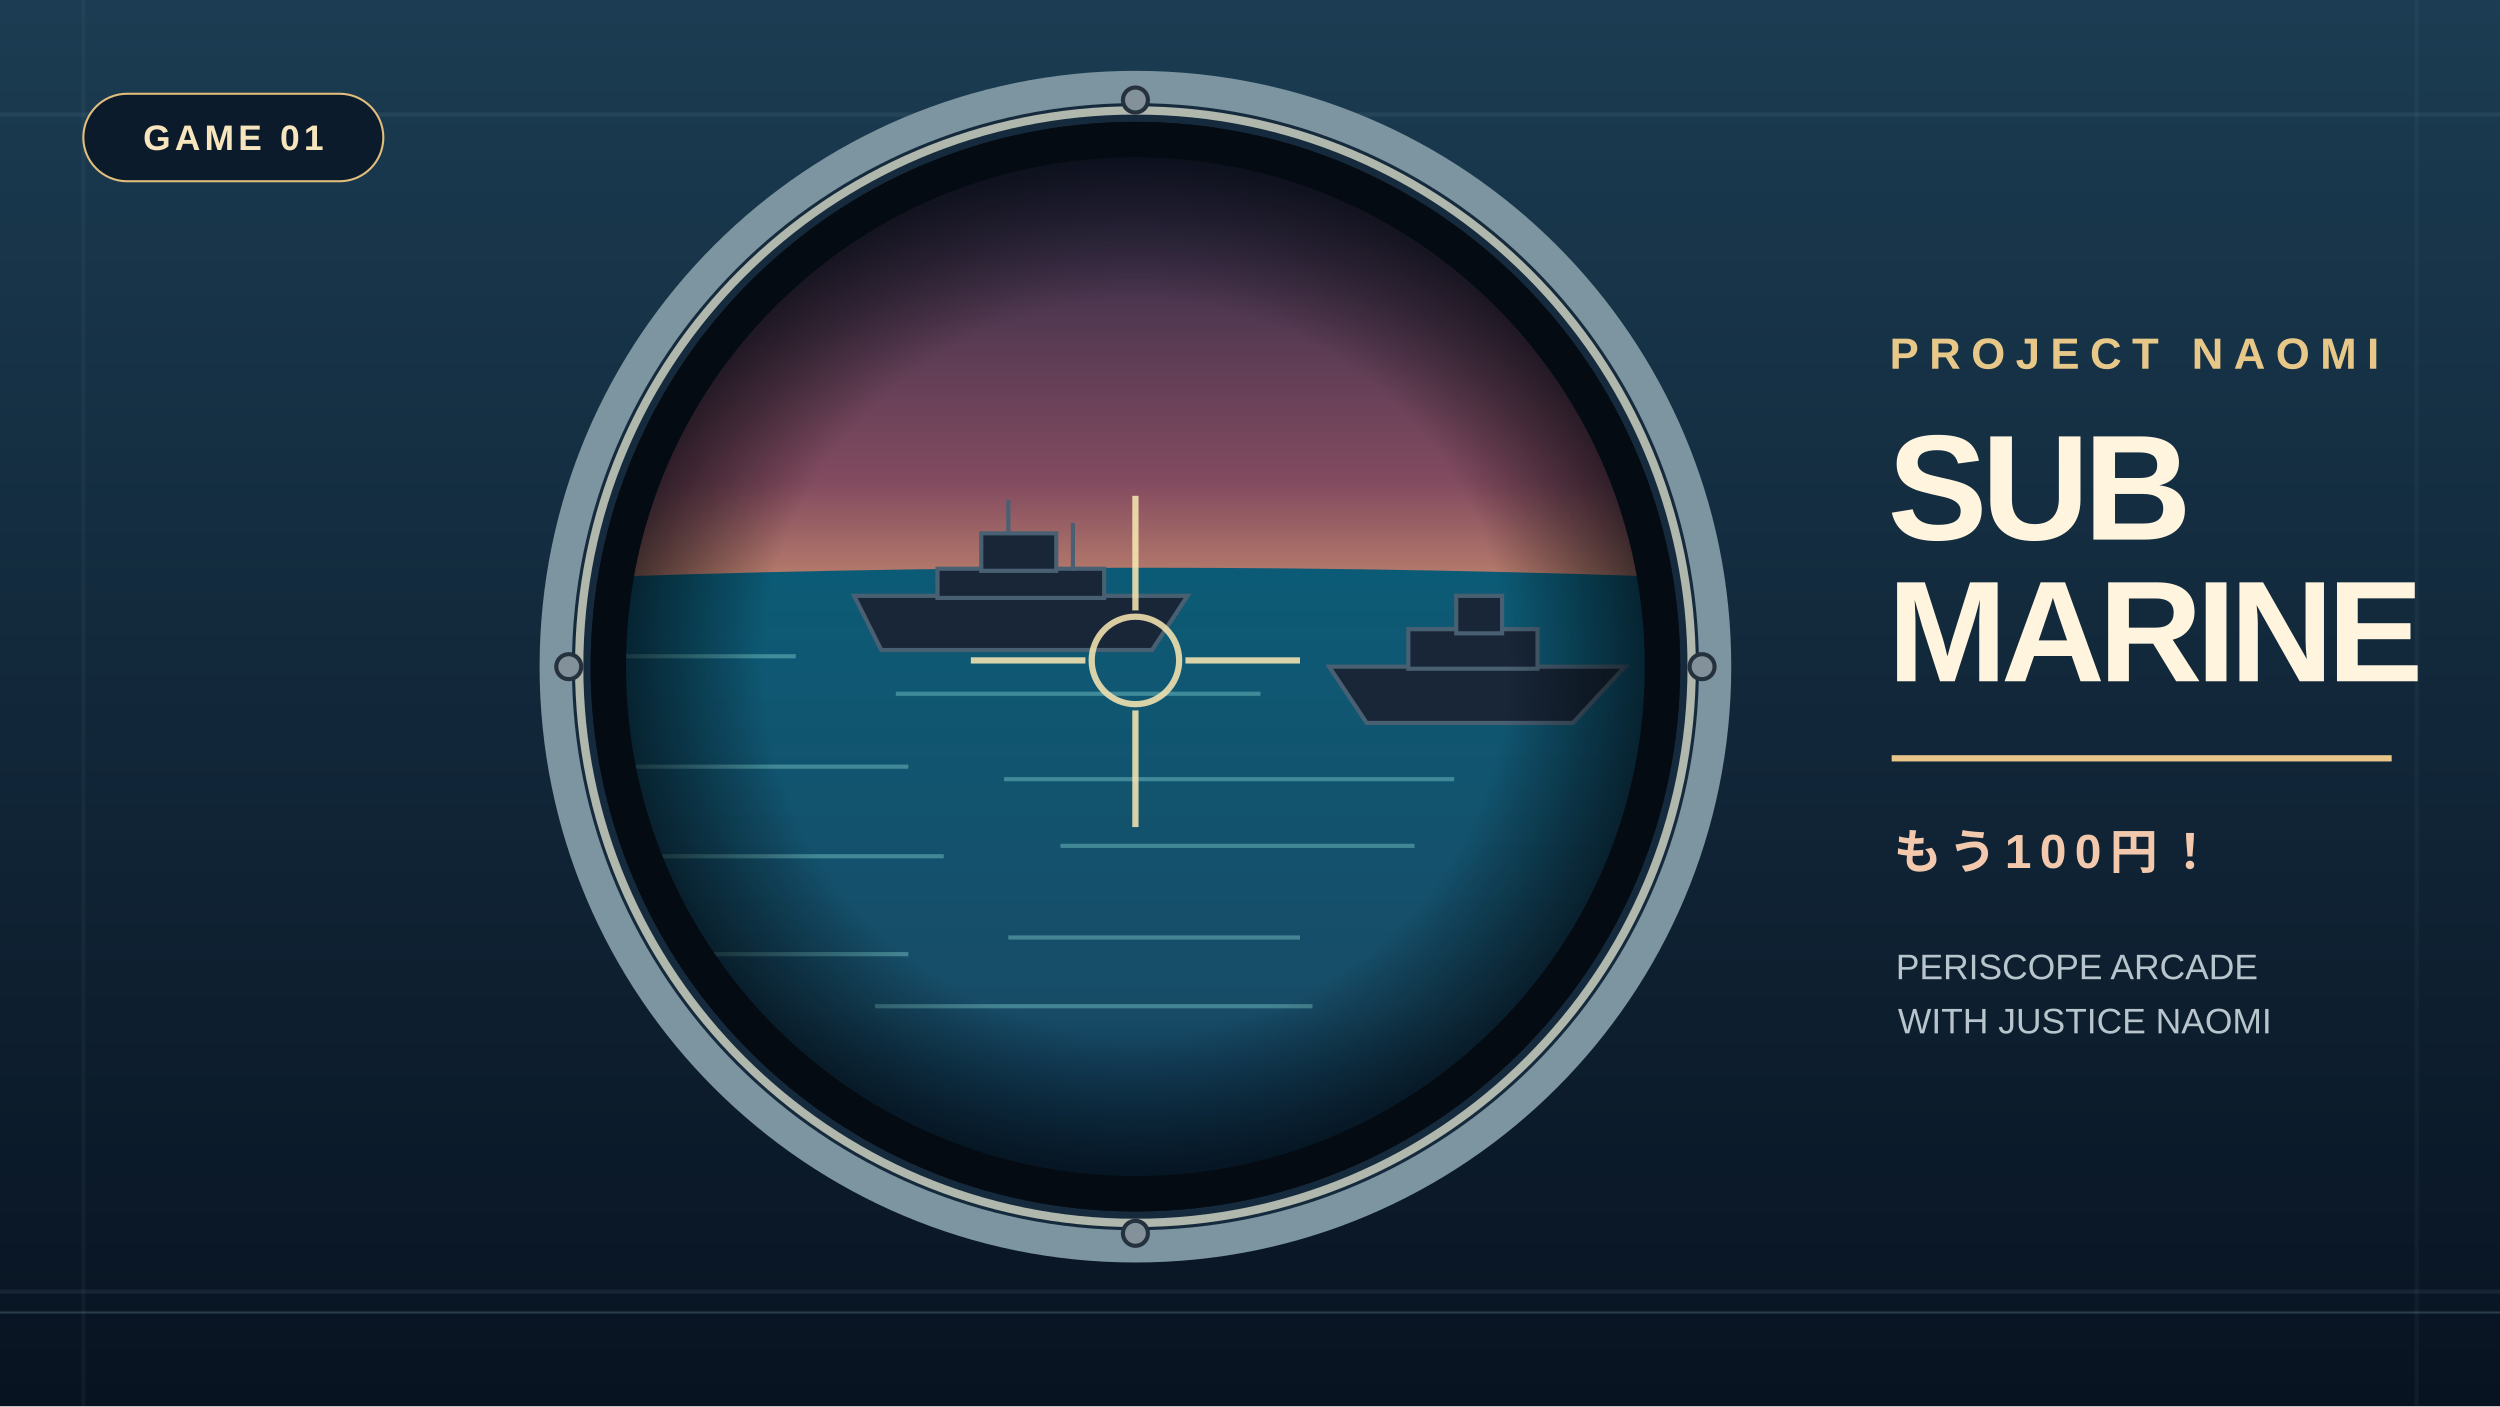
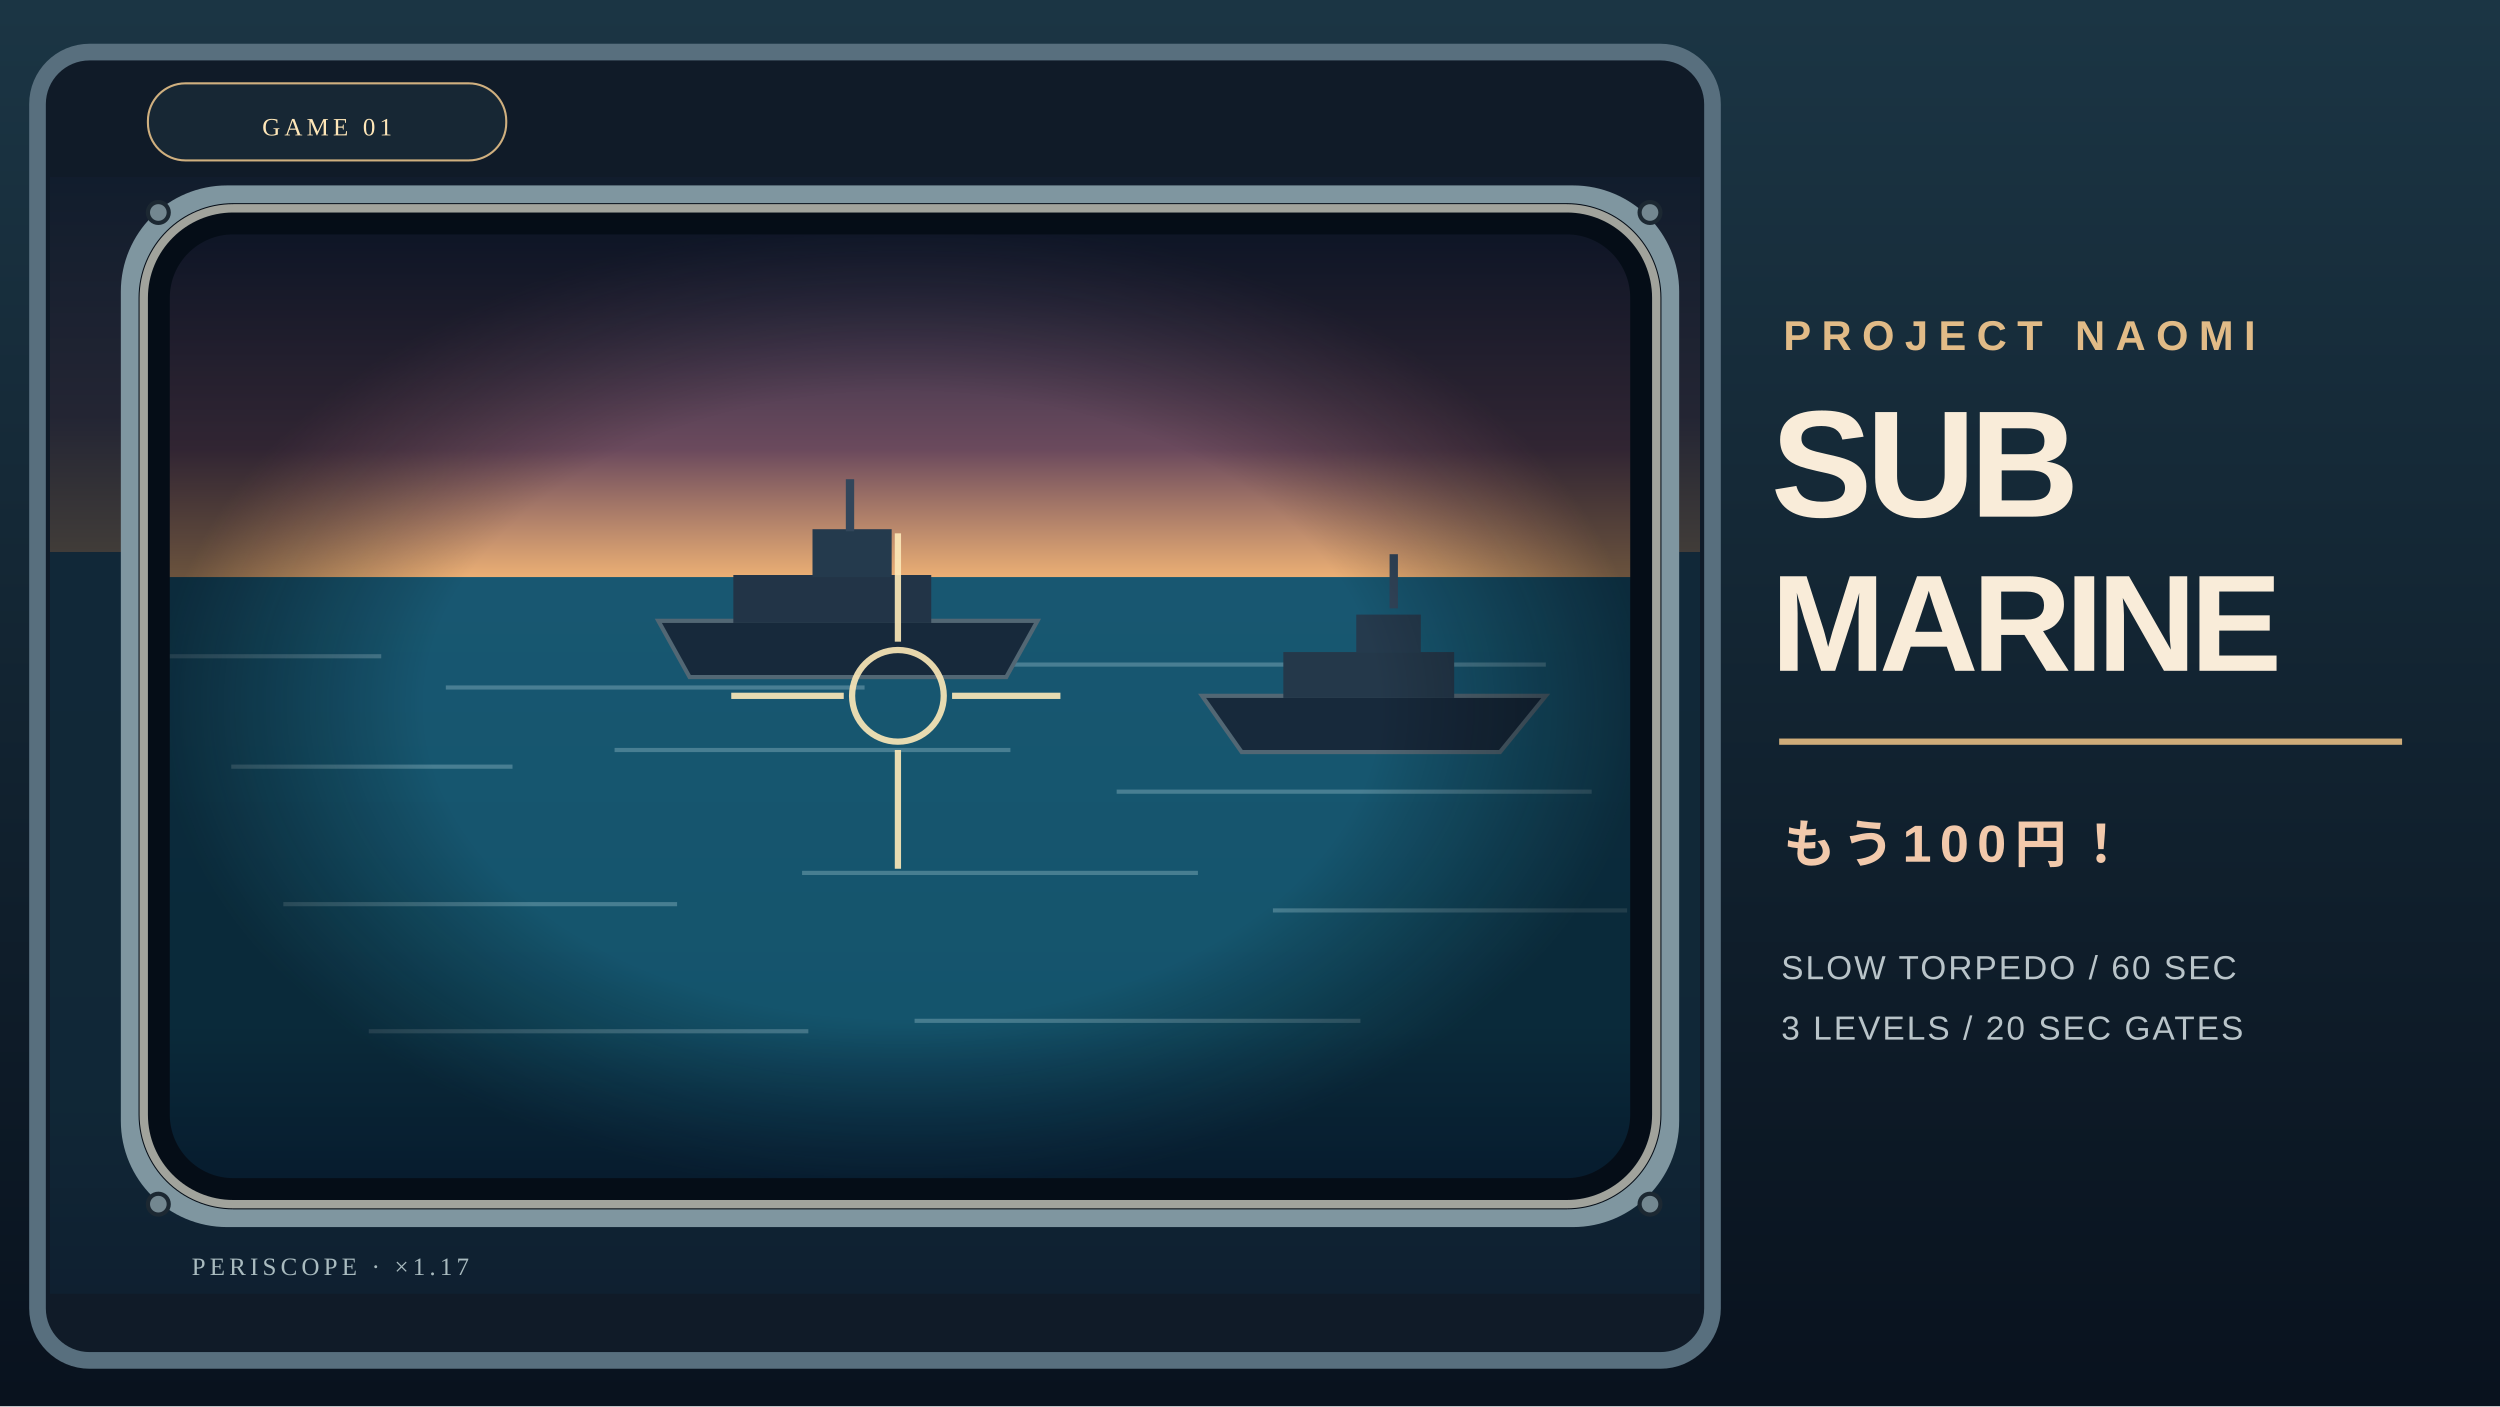
<svg xmlns="http://www.w3.org/2000/svg" viewBox="0 0 1200 675" role="img" aria-labelledby="title desc">
  <defs>
-     <linearGradient id="back" x2="0" y2="1">
-       <stop stop-color="#1b3c52" />
-       <stop offset="1" stop-color="#081321" />
+     <linearGradient id="outer" x1="0" x2="0" y1="0" y2="1">
+       <stop stop-color="#1b3544" />
+       <stop offset="1" stop-color="#09121e" />
    </linearGradient>
-     <linearGradient id="sky" x2="0" y2="1">
-       <stop stop-color="#192340" />
-       <stop offset=".63" stop-color="#834b60" />
-       <stop offset="1" stop-color="#f4b779" />
+     <linearGradient id="sky" x1="0" x2="0" y1="0" y2="1">
+       <stop stop-color="#17243e" />
+       <stop offset=".64" stop-color="#6b4a5d" />
+       <stop offset="1" stop-color="#efb275" />
    </linearGradient>
-     <linearGradient id="sea" x2="0" y2="1">
-       <stop stop-color="#0c5b76" />
-       <stop offset=".65" stop-color="#174c67" />
-       <stop offset="1" stop-color="#0b2b4b" />
+     <linearGradient id="sea" x1="0" x2="0" y1="0" y2="1">
+       <stop stop-color="#185771" />
+       <stop offset=".72" stop-color="#14546c" />
+       <stop offset="1" stop-color="#0c304e" />
    </linearGradient>
    <radialGradient id="glass">
-       <stop offset=".67" stop-color="#000" stop-opacity="0" />
-       <stop offset="1" stop-color="#02070e" stop-opacity=".84" />
+       <stop offset=".64" stop-color="#000" stop-opacity="0" />
+       <stop offset="1" stop-color="#020710" stop-opacity=".55" />
    </radialGradient>
-     <linearGradient id="fire" x2="0" y2="1">
-       <stop stop-color="#fffad1" />
-       <stop offset=".45" stop-color="#ffca76" />
-       <stop offset="1" stop-color="#ff7b46" stop-opacity="0" />
+     <linearGradient id="torp" x1="0" x2="0" y1="0" y2="1">
+       <stop stop-color="#ffffe3" />
+       <stop offset=".25" stop-color="#ffcf73" />
+       <stop offset="1" stop-color="#ff763b" stop-opacity="0" />
    </linearGradient>
-     <clipPath id="view">
-       <circle cx="545" cy="320" r="253" />
+     <clipPath id="scope">
+       <rect x="74" y="105" width="716" height="468" rx="38" />
    </clipPath>
    <filter id="glow">
-       <feGaussianBlur stdDeviation="10" />
+       <feGaussianBlur stdDeviation="11" />
    </filter>
  </defs>
-   <rect width="1200" height="675" fill="url(#back)" />
-   <g opacity=".6" stroke="#80a1ad" stroke-width="2">
-     <path d="M0 55H1200M0 620H1200" opacity=".18" />
-     <path d="M40 0V675M1160 0V675" opacity=".1" />
+   <rect width="1200" height="675" fill="url(#outer)" />
+   <rect x="18" y="25" width="804" height="628" rx="25" fill="#101b28" stroke="#586f7e" stroke-width="8" />
+   <g opacity=".22">
+     <rect x="24" y="85" width="792" height="180" fill="url(#sky)" />
+     <rect x="24" y="265" width="792" height="356" fill="url(#sea)" />
  </g>
-   <circle cx="545" cy="320" r="275" fill="#0a121e" stroke="#7c95a1" stroke-width="22" />
-   <circle cx="545" cy="320" r="266" fill="none" stroke="#152a3c" stroke-width="9" />
-   <g clip-path="url(#view)">
-     <rect x="280" y="60" width="530" height="273" fill="url(#sky)" />
-     <path d="M260 278Q550 267 830 278V594H260Z" fill="url(#sea)" />
-     <g stroke="#8ee0da" stroke-width="2" opacity=".38">
-       <path d="M290 315h92m48 18h175m40-12h98m-440 47h133m46 6h216m-390 37h145m56-5h170m-433 52h190m48-8h140m-391 47h122m65-14h210" />
+   <rect x="64" y="95" width="736" height="488" rx="45" fill="#070d17" stroke="#7f96a0" stroke-width="12" />
+   <g clip-path="url(#scope)">
+     <rect x="72" y="104" width="722" height="175" fill="url(#sky)" />
+     <rect x="72" y="277" width="722" height="300" fill="url(#sea)" />
+     <g stroke="#9cc4ce" stroke-width="2" opacity=".37">
+       <path d="M78 315h105m31 15h201m70-11h257m-631 49h135m49-8h190m51 20h228m-628 54h189m60-15h190m36 18h170m-604 58h211m51-5h214" />
    </g>
-     <g fill="#182638" stroke="#496073" stroke-width="2">
-       <path d="M410 286h160l-17 26H423Z" />
-       <path d="M450 273h80v14h-80Z" />
-       <path d="M471 256h36v18h-36Z" />
-       <path d="M484 240v16M515 251v23" fill="none" />
-       <path d="M638 320h142l-25 27H656Z" />
-       <path d="M676 302h62v19h-62Z" />
-       <path d="M699 286h22v18h-22Z" />
+     <path d="M316 298h182l-15 27H331Z" fill="#17293b" stroke="#526774" stroke-width="2" />
+     <rect x="352" y="276" width="95" height="23" fill="#223447" />
+     <rect x="390" y="254" width="38" height="23" fill="#243a4d" />
+     <path d="M408 255v-25" stroke="#32465b" stroke-width="4" />
+     <path d="M577 334h165l-22 27H596Z" fill="#17293b" stroke="#526774" stroke-width="2" />
+     <rect x="616" y="313" width="82" height="22" fill="#24384a" />
+     <rect x="651" y="295" width="31" height="18" fill="#253a4d" />
+     <path d="M669 292v-26" stroke="#32465b" stroke-width="4" />
+     <path d="M431 553L431 381" stroke="#ff9d5a" stroke-width="17" opacity=".7" filter="url(#glow)" />
+     <path d="M431 553L431 381" stroke="url(#torp)" stroke-width="10" stroke-linecap="round" />
+     <g stroke="#fce8b8" stroke-width="3" fill="none" opacity=".91">
+       <circle cx="431" cy="334" r="22" />
+       <path d="M431 256v52M431 360v57M351 334h54M457 334h52" />
    </g>
-     <path d="M546 509L546 354" stroke="#ffe7a7" stroke-width="18" stroke-linecap="round" opacity=".48" filter="url(#glow)" />
-     <path d="M546 514L546 356" stroke="url(#fire)" stroke-width="8" stroke-linecap="round" />
-     <g stroke="#f8e7b1" stroke-width="3" opacity=".86" fill="none">
-       <circle cx="545" cy="317" r="21" />
-       <path d="M545 238V293M545 341V397M466 317H521M569 317H624" />
-     </g>
-     <rect x="280" y="60" width="530" height="520" fill="url(#glass)" />
+     <rect x="72" y="104" width="722" height="469" fill="url(#glass)" />
  </g>
-   <circle cx="545" cy="320" r="253" fill="none" stroke="#040b12" stroke-width="17" />
-   <circle cx="545" cy="320" r="267" fill="none" stroke="#b0b7ac" stroke-width="4" />
-   <g fill="#83929a" stroke="#25323d" stroke-width="2">
-     <circle cx="545" cy="48" r="6" />
-     <circle cx="817" cy="320" r="6" />
-     <circle cx="545" cy="592" r="6" />
-     <circle cx="273" cy="320" r="6" />
+   <rect x="74" y="105" width="716" height="468" rx="38" fill="none" stroke="#050d17" stroke-width="15" />
+   <rect x="69" y="100" width="726" height="478" rx="43" fill="none" stroke="#a1a39c" stroke-width="4" />
+   <g fill="#738790" stroke="#1c2832" stroke-width="2">
+     <circle cx="76" cy="102" r="5" />
+     <circle cx="792" cy="102" r="5" />
+     <circle cx="76" cy="578" r="5" />
+     <circle cx="792" cy="578" r="5" />
  </g>
+   <rect x="71" y="40" width="172" height="37" rx="18" fill="#172734" stroke="#d0b07f" />
+   <text x="157" y="65" text-anchor="middle" fill="#ffe7b8" font="800 16px sans-serif" letter-spacing="2">GAME 01</text>
+   <text x="92" y="612" fill="#a9bbbf" font="700 14px monospace" letter-spacing="2">PERISCOPE  ·  ×1.17</text>
  <g font-family="'Helvetica Neue',Arial,sans-serif">
-     <text x="907" y="177" font-size="21" letter-spacing="5" font-weight="700" fill="#e8c889">PROJECT NAOMI</text>
-     <text x="906" y="259" font-size="72" font-weight="900" letter-spacing="-3" fill="#fff5df">SUB</text>
-     <text x="906" y="327" font-size="69" font-weight="900" letter-spacing="-3" fill="#fff5df">MARINE</text>
-     <path d="M908 364H1148" stroke="#e9c58a" stroke-width="3" />
-     <text x="909" y="417" font-size="23" font-weight="700" fill="#f3c9ad" letter-spacing="4">もう100円！</text>
-     <text x="910" y="470" font-size="17" fill="#b8c5cc">PERISCOPE ARCADE</text>
-     <text x="911" y="496" font-size="17" fill="#b8c5cc">WITH JUSTICE NAOMI</text>
+     <text x="856" y="168" font-size="20" letter-spacing="5" font-weight="700" fill="#e1bb87">PROJECT NAOMI</text>
+     <text x="850" y="248" font-size="73" font-weight="900" letter-spacing="-3" fill="#f9ecd9">SUB</text>
+     <text x="850" y="322" font-size="66" font-weight="900" letter-spacing="-3" fill="#f9ecd9">MARINE</text>
+     <path d="M854 356h299" stroke="#cfac79" stroke-width="3" />
+     <text x="856" y="414" font-size="25" font-weight="800" fill="#f2c9ab" letter-spacing="4">もう100円！</text>
+     <text x="855" y="470" font-size="16" fill="#b9c4c9" letter-spacing="1">SLOW TORPEDO  /  60 SEC</text>
+     <text x="855" y="499" font-size="16" fill="#b9c4c9" letter-spacing="1">3 LEVELS  /  20 SEC GATES</text>
  </g>
-   <rect x="40" y="45" width="144" height="42" rx="21" fill="#0b1b2b" stroke="#e1be7c" />
-   <text x="112" y="72" fill="#f7e5bd" text-anchor="middle" font-size="17" font-family="Arial,sans-serif" font-weight="800" letter-spacing="2">GAME 01</text>
-   <path d="M0 630H1200" stroke="#698394" opacity=".35" />
</svg>
